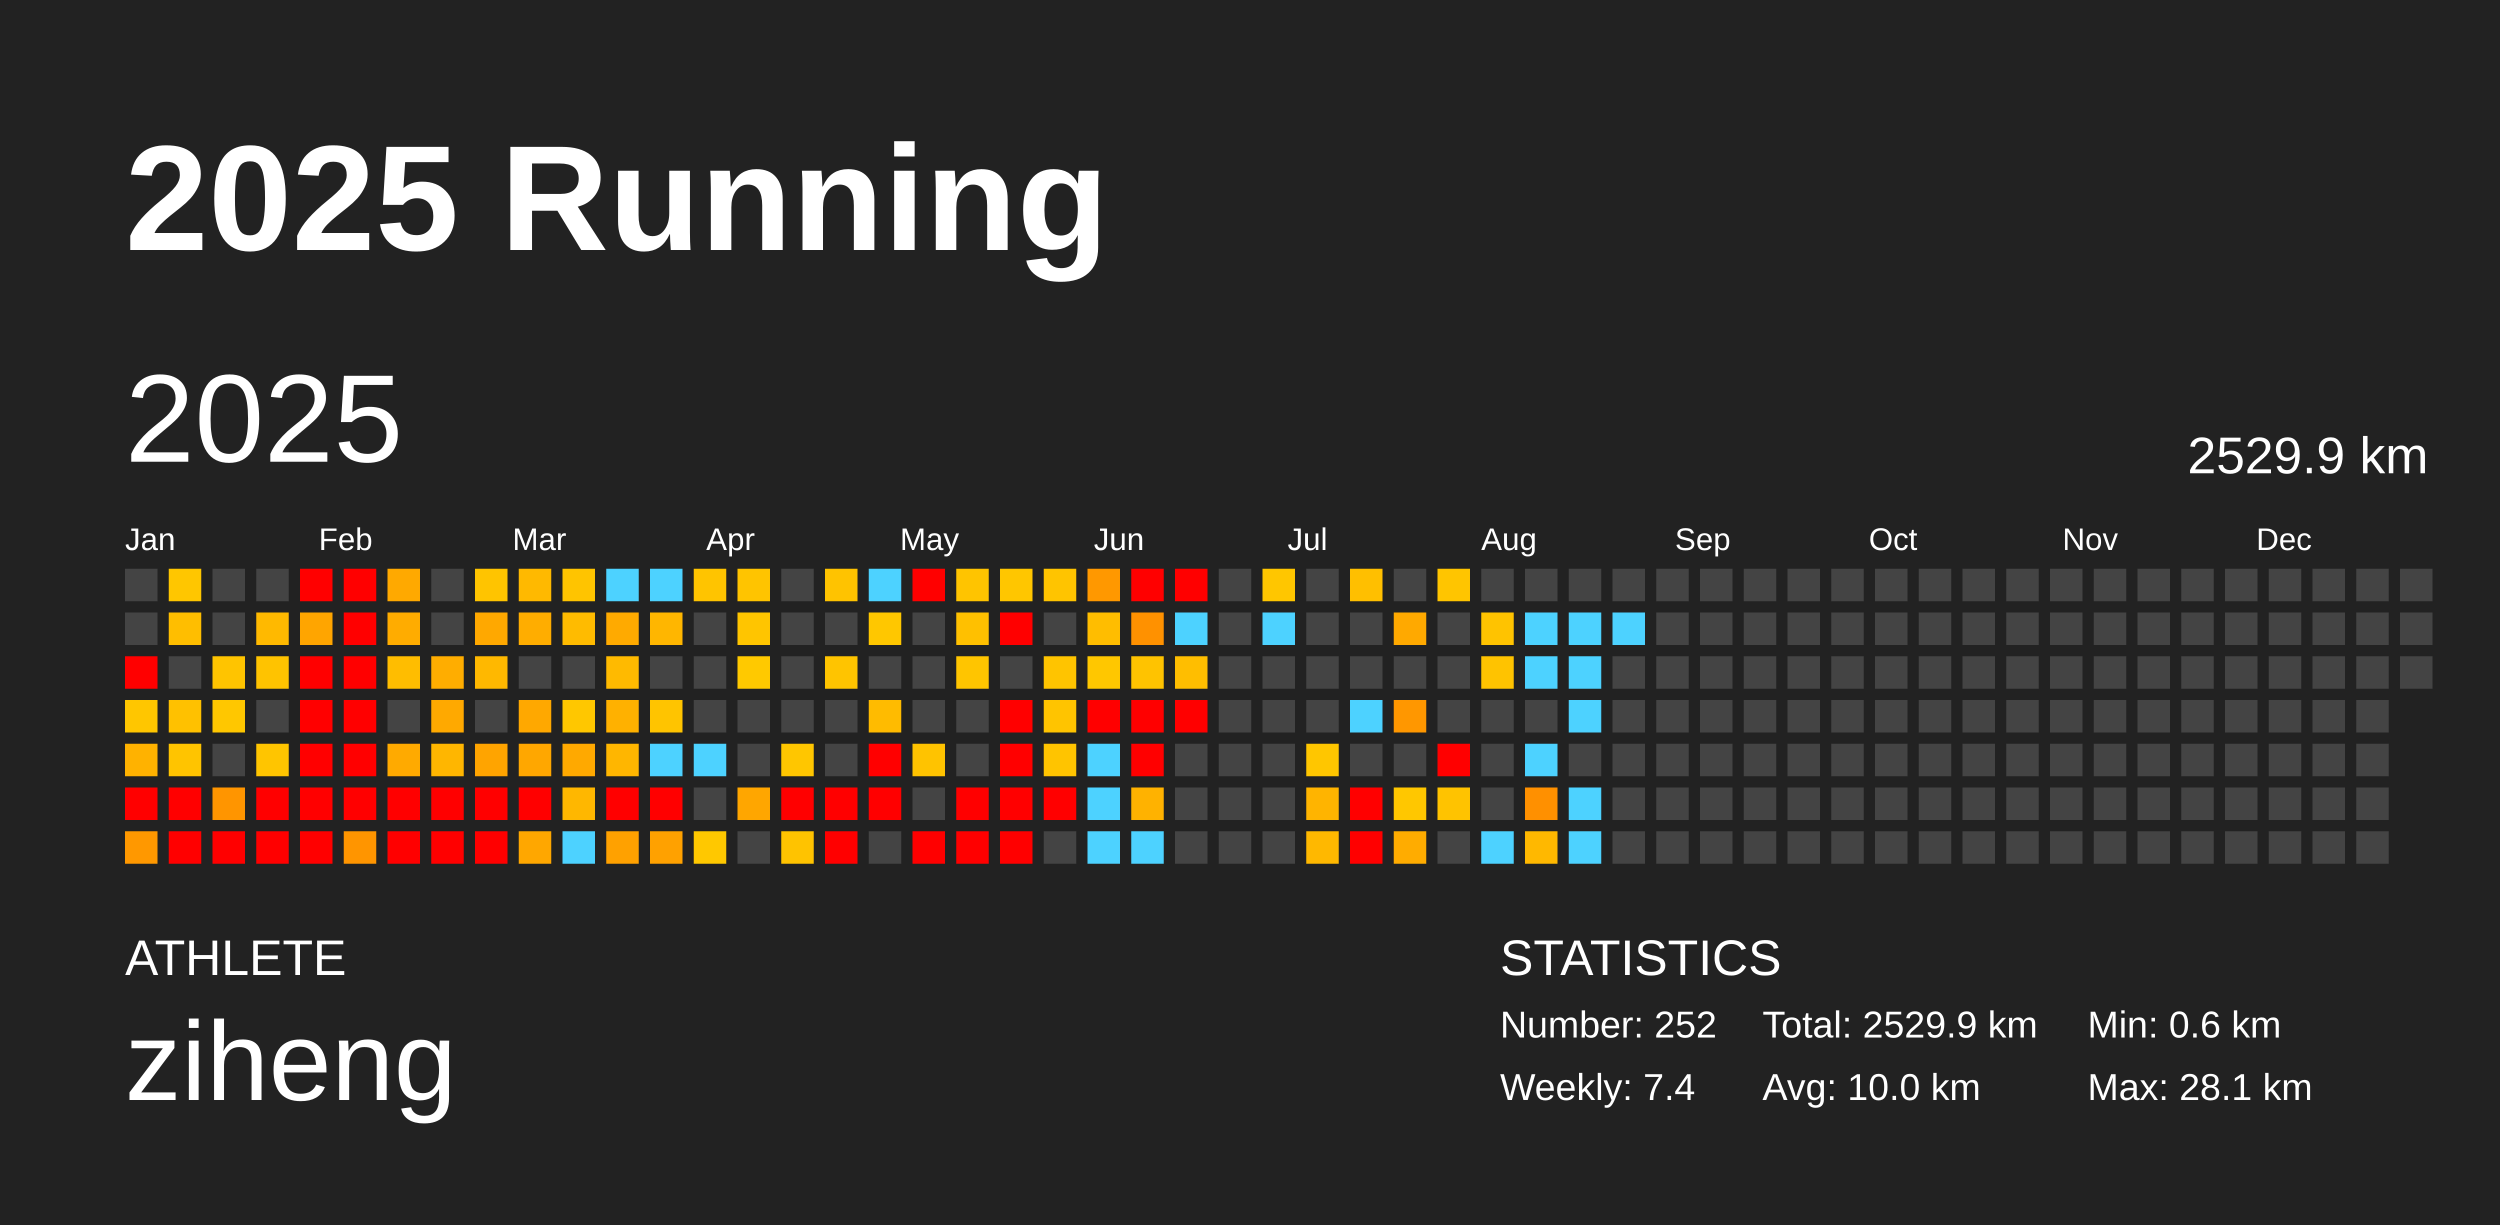
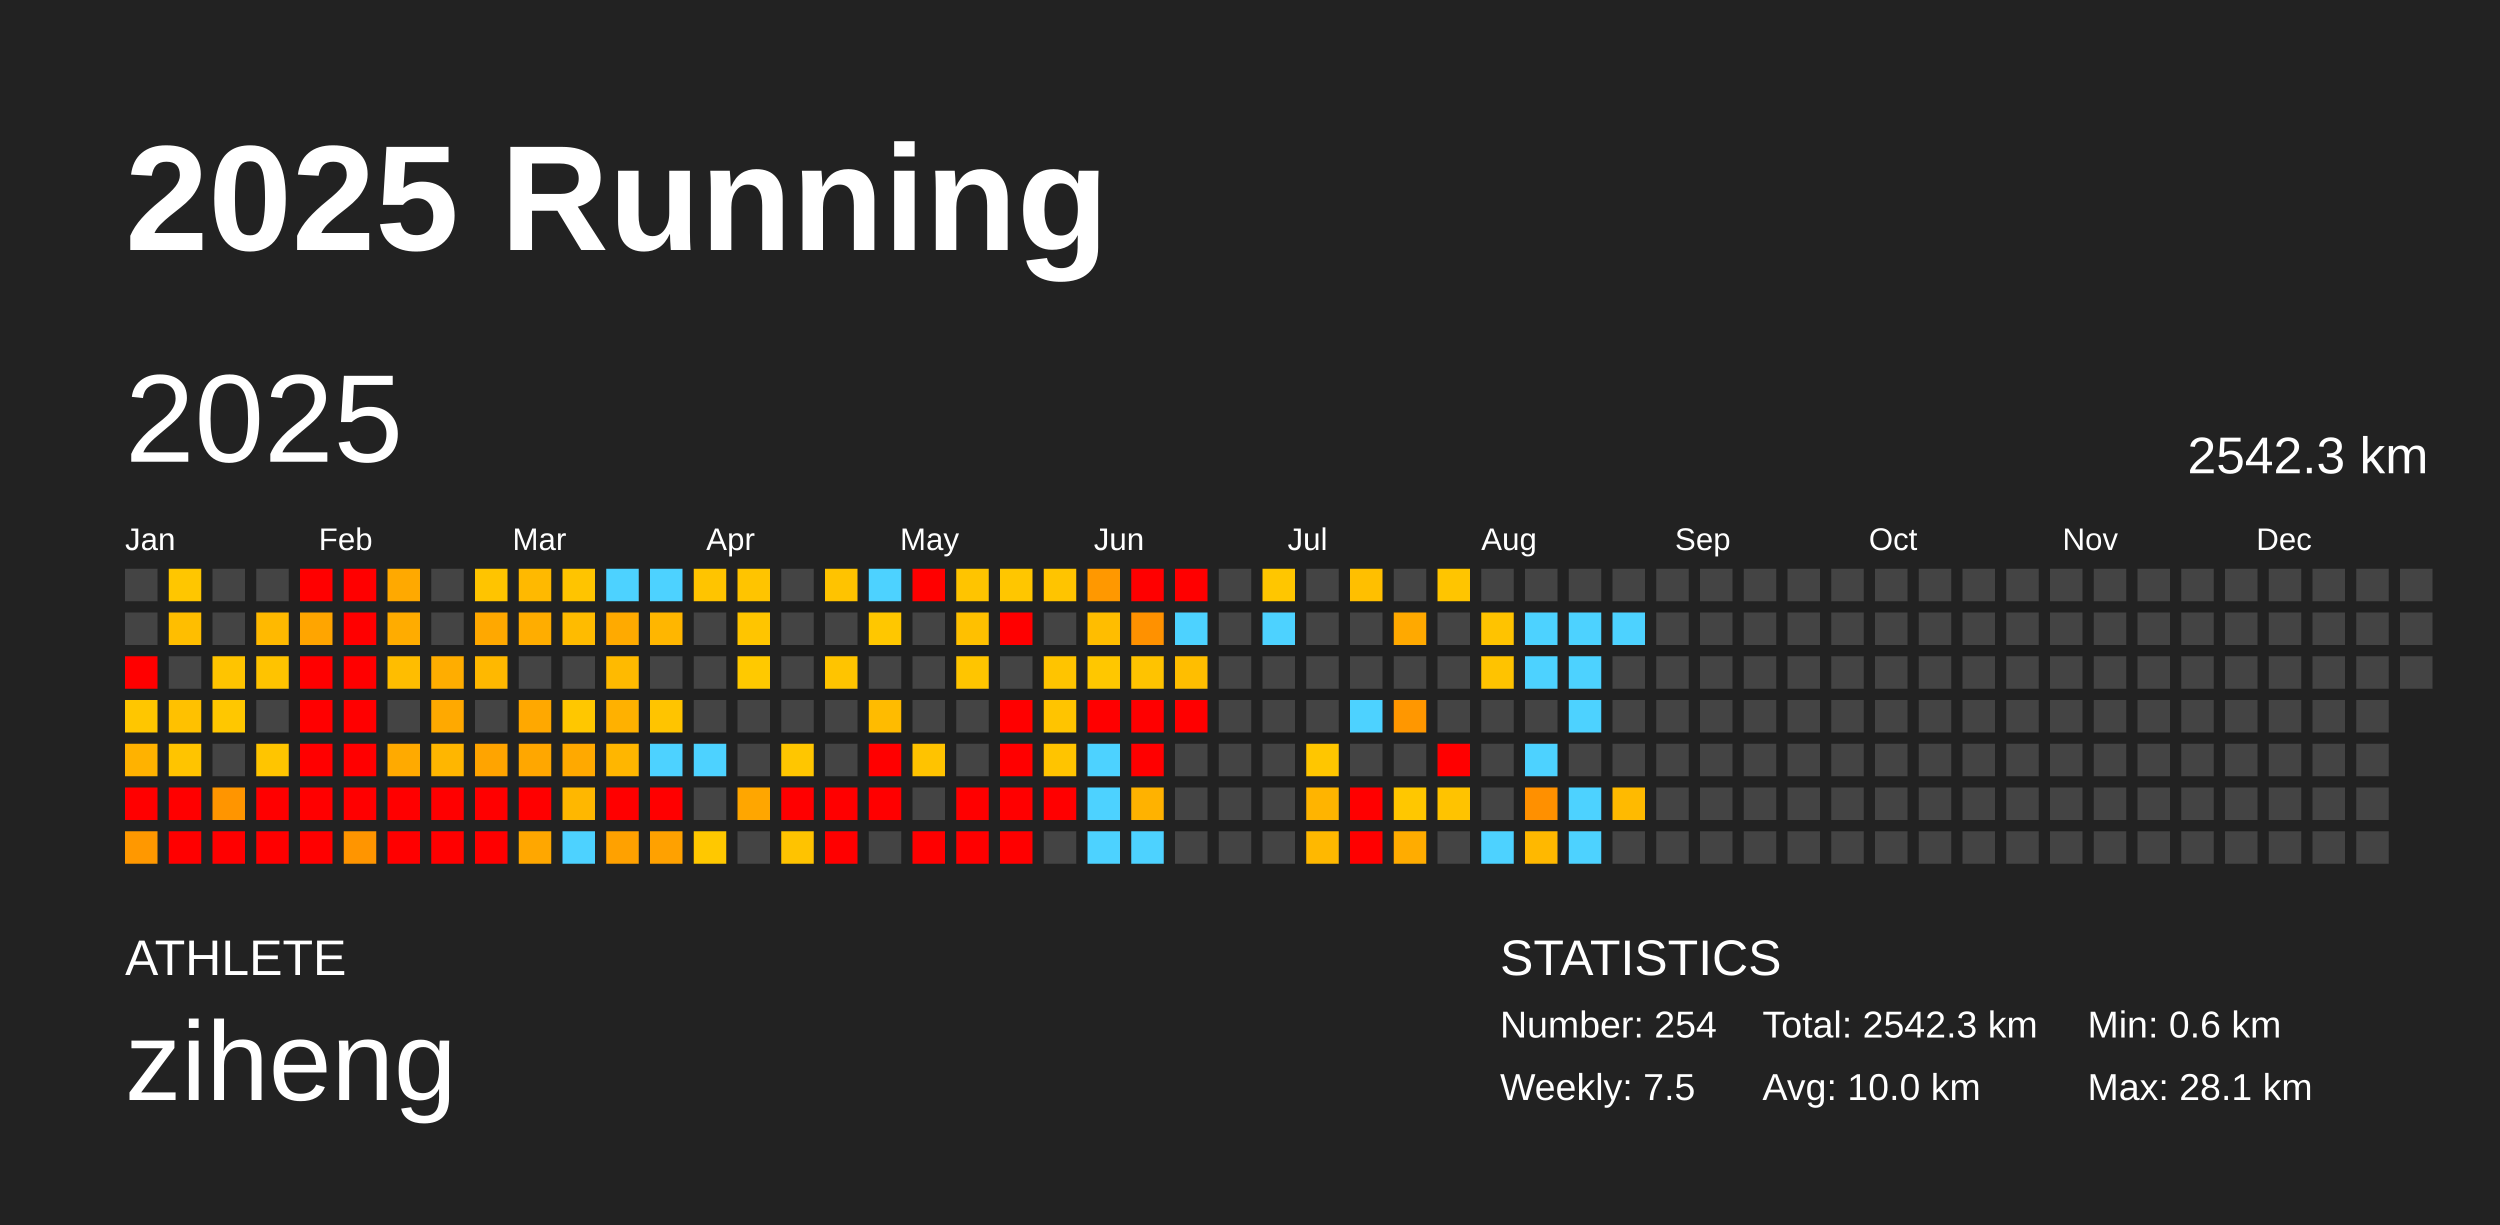
<svg xmlns="http://www.w3.org/2000/svg" baseProfile="full" height="98mm" version="1.1" viewBox="0,0,200,98" width="200mm">
  <defs />
  <rect fill="#222222" height="98" width="200" x="0" y="0" />
  <text fill="#FFFFFF" style="font-size:12px; font-family:Arial; font-weight:bold;" x="10" y="20">2025 Running</text>
  <text fill="#FFFFFF" style="font-size:4px; font-family:Arial" x="10" y="78">ATHLETE</text>
  <text fill="#FFFFFF" style="font-size:9px; font-family:Arial" x="10" y="88">ziheng</text>
  <text fill="#FFFFFF" style="font-size:4px; font-family:Arial" x="120" y="78">STATISTICS</text>
-   <text fill="#FFFFFF" style="font-size:3px; font-family:Arial" x="120" y="83">Number: 252</text>
-   <text fill="#FFFFFF" style="font-size:3px; font-family:Arial" x="120" y="88">Weekly: 7.4</text>
-   <text fill="#FFFFFF" style="font-size:3px; font-family:Arial" x="141" y="83">Total: 2529.9 km</text>
+   <text fill="#FFFFFF" style="font-size:3px; font-family:Arial" x="120" y="83">Number: 254</text>
+   <text fill="#FFFFFF" style="font-size:3px; font-family:Arial" x="120" y="88">Weekly: 7.5</text>
+   <text fill="#FFFFFF" style="font-size:3px; font-family:Arial" x="141" y="83">Total: 2542.3 km</text>
  <text fill="#FFFFFF" style="font-size:3px; font-family:Arial" x="141" y="88">Avg: 10.0 km</text>
  <text fill="#FFFFFF" style="font-size:3px; font-family:Arial" x="167" y="83">Min: 0.6 km</text>
  <text fill="#FFFFFF" style="font-size:3px; font-family:Arial" x="167" y="88">Max: 28.1 km</text>
  <text dominant-baseline="hanging" fill="#FFFFFF" style="font-size:10.0px; font-family:Arial;" x="10" y="30">2025</text>
-   <text dominant-baseline="hanging" fill="#FFFFFF" style="font-size:4.125px; font-family:Arial;" x="175" y="35">2529.9 km</text>
+   <text dominant-baseline="hanging" fill="#FFFFFF" style="font-size:4.125px; font-family:Arial;" x="175" y="35">2542.3 km</text>
  <text fill="#FFFFFF" style="font-size:2.5px; font-family:Arial" x="10.0" y="44">Jan</text>
  <text fill="#FFFFFF" style="font-size:2.5px; font-family:Arial" x="25.5" y="44">Feb</text>
  <text fill="#FFFFFF" style="font-size:2.5px; font-family:Arial" x="41.0" y="44">Mar</text>
  <text fill="#FFFFFF" style="font-size:2.5px; font-family:Arial" x="56.5" y="44">Apr</text>
  <text fill="#FFFFFF" style="font-size:2.5px; font-family:Arial" x="72.0" y="44">May</text>
  <text fill="#FFFFFF" style="font-size:2.5px; font-family:Arial" x="87.5" y="44">Jun</text>
  <text fill="#FFFFFF" style="font-size:2.5px; font-family:Arial" x="103.0" y="44">Jul</text>
  <text fill="#FFFFFF" style="font-size:2.5px; font-family:Arial" x="118.5" y="44">Aug</text>
  <text fill="#FFFFFF" style="font-size:2.5px; font-family:Arial" x="134.0" y="44">Sep</text>
  <text fill="#FFFFFF" style="font-size:2.5px; font-family:Arial" x="149.5" y="44">Oct</text>
  <text fill="#FFFFFF" style="font-size:2.5px; font-family:Arial" x="165.0" y="44">Nov</text>
  <text fill="#FFFFFF" style="font-size:2.5px; font-family:Arial" x="180.5" y="44">Dec</text>
  <rect fill="#444444" height="2.6" width="2.6" x="10.0" y="45.5" />
  <rect fill="#444444" height="2.6" width="2.6" x="10.0" y="49.0" />
  <rect fill="red" height="2.6" width="2.6" x="10.0" y="52.5" />
  <rect fill="#ffc600" height="2.6" width="2.6" x="10.0" y="56.0" />
  <rect fill="#ffb200" height="2.6" width="2.6" x="10.0" y="59.5" />
  <rect fill="red" height="2.6" width="2.6" x="10.0" y="63.0" />
  <rect fill="#ff9800" height="2.6" width="2.6" x="10.0" y="66.5" />
  <rect fill="#ffc600" height="2.6" width="2.6" x="13.5" y="45.5" />
  <rect fill="#ffbe00" height="2.6" width="2.6" x="13.5" y="49.0" />
  <rect fill="#444444" height="2.6" width="2.6" x="13.5" y="52.5" />
  <rect fill="#ffc100" height="2.6" width="2.6" x="13.5" y="56.0" />
  <rect fill="#ffc400" height="2.6" width="2.6" x="13.5" y="59.5" />
  <rect fill="red" height="2.6" width="2.6" x="13.5" y="63.0" />
  <rect fill="red" height="2.6" width="2.6" x="13.5" y="66.5" />
  <rect fill="#444444" height="2.6" width="2.6" x="17.0" y="45.5" />
  <rect fill="#444444" height="2.6" width="2.6" x="17.0" y="49.0" />
  <rect fill="#ffc400" height="2.6" width="2.6" x="17.0" y="52.5" />
  <rect fill="#ffc700" height="2.6" width="2.6" x="17.0" y="56.0" />
  <rect fill="#444444" height="2.6" width="2.6" x="17.0" y="59.5" />
  <rect fill="#ff9500" height="2.6" width="2.6" x="17.0" y="63.0" />
  <rect fill="red" height="2.6" width="2.6" x="17.0" y="66.5" />
  <rect fill="#444444" height="2.6" width="2.6" x="20.5" y="45.5" />
  <rect fill="#ffb900" height="2.6" width="2.6" x="20.5" y="49.0" />
  <rect fill="#ffc300" height="2.6" width="2.6" x="20.5" y="52.5" />
  <rect fill="#444444" height="2.6" width="2.6" x="20.5" y="56.0" />
  <rect fill="#ffc500" height="2.6" width="2.6" x="20.5" y="59.5" />
  <rect fill="red" height="2.6" width="2.6" x="20.5" y="63.0" />
  <rect fill="red" height="2.6" width="2.6" x="20.5" y="66.5" />
  <rect fill="red" height="2.6" width="2.6" x="24.0" y="45.5" />
  <rect fill="#ffa500" height="2.6" width="2.6" x="24.0" y="49.0" />
  <rect fill="red" height="2.6" width="2.6" x="24.0" y="52.5" />
  <rect fill="red" height="2.6" width="2.6" x="24.0" y="56.0" />
  <rect fill="red" height="2.6" width="2.6" x="24.0" y="59.5" />
  <rect fill="red" height="2.6" width="2.6" x="24.0" y="63.0" />
  <rect fill="red" height="2.6" width="2.6" x="24.0" y="66.5" />
  <rect fill="red" height="2.6" width="2.6" x="27.5" y="45.5" />
  <rect fill="red" height="2.6" width="2.6" x="27.5" y="49.0" />
  <rect fill="red" height="2.6" width="2.6" x="27.5" y="52.5" />
  <rect fill="red" height="2.6" width="2.6" x="27.5" y="56.0" />
  <rect fill="red" height="2.6" width="2.6" x="27.5" y="59.5" />
  <rect fill="red" height="2.6" width="2.6" x="27.5" y="63.0" />
  <rect fill="#ff9500" height="2.6" width="2.6" x="27.5" y="66.5" />
  <rect fill="#ffa900" height="2.6" width="2.6" x="31.0" y="45.5" />
  <rect fill="#ffac00" height="2.6" width="2.6" x="31.0" y="49.0" />
  <rect fill="#ffbd00" height="2.6" width="2.6" x="31.0" y="52.5" />
  <rect fill="#444444" height="2.6" width="2.6" x="31.0" y="56.0" />
  <rect fill="#ffaa00" height="2.6" width="2.6" x="31.0" y="59.5" />
  <rect fill="red" height="2.6" width="2.6" x="31.0" y="63.0" />
  <rect fill="red" height="2.6" width="2.6" x="31.0" y="66.5" />
  <rect fill="#444444" height="2.6" width="2.6" x="34.5" y="45.5" />
  <rect fill="#444444" height="2.6" width="2.6" x="34.5" y="49.0" />
  <rect fill="#ffad00" height="2.6" width="2.6" x="34.5" y="52.5" />
  <rect fill="#ffa900" height="2.6" width="2.6" x="34.5" y="56.0" />
  <rect fill="#ffb600" height="2.6" width="2.6" x="34.5" y="59.5" />
  <rect fill="red" height="2.6" width="2.6" x="34.5" y="63.0" />
  <rect fill="red" height="2.6" width="2.6" x="34.5" y="66.5" />
  <rect fill="#ffc400" height="2.6" width="2.6" x="38.0" y="45.5" />
  <rect fill="#ffa800" height="2.6" width="2.6" x="38.0" y="49.0" />
  <rect fill="#ffb800" height="2.6" width="2.6" x="38.0" y="52.5" />
  <rect fill="#444444" height="2.6" width="2.6" x="38.0" y="56.0" />
  <rect fill="#ffa400" height="2.6" width="2.6" x="38.0" y="59.5" />
  <rect fill="red" height="2.6" width="2.6" x="38.0" y="63.0" />
  <rect fill="red" height="2.6" width="2.6" x="38.0" y="66.5" />
  <rect fill="#ffb900" height="2.6" width="2.6" x="41.5" y="45.5" />
  <rect fill="#ffad00" height="2.6" width="2.6" x="41.5" y="49.0" />
  <rect fill="#444444" height="2.6" width="2.6" x="41.5" y="52.5" />
  <rect fill="#ffa800" height="2.6" width="2.6" x="41.5" y="56.0" />
  <rect fill="#ffa700" height="2.6" width="2.6" x="41.5" y="59.5" />
  <rect fill="red" height="2.6" width="2.6" x="41.5" y="63.0" />
  <rect fill="#ffa700" height="2.6" width="2.6" x="41.5" y="66.5" />
  <rect fill="#ffc400" height="2.6" width="2.6" x="45.0" y="45.5" />
  <rect fill="#ffbb00" height="2.6" width="2.6" x="45.0" y="49.0" />
  <rect fill="#444444" height="2.6" width="2.6" x="45.0" y="52.5" />
  <rect fill="#ffc700" height="2.6" width="2.6" x="45.0" y="56.0" />
  <rect fill="#ffa900" height="2.6" width="2.6" x="45.0" y="59.5" />
  <rect fill="#ffb700" height="2.6" width="2.6" x="45.0" y="63.0" />
  <rect fill="#4dd2ff" height="2.6" width="2.6" x="45.0" y="66.5" />
  <rect fill="#4dd2ff" height="2.6" width="2.6" x="48.5" y="45.5" />
  <rect fill="#ffaa00" height="2.6" width="2.6" x="48.5" y="49.0" />
  <rect fill="#ffba00" height="2.6" width="2.6" x="48.5" y="52.5" />
  <rect fill="#ffb100" height="2.6" width="2.6" x="48.5" y="56.0" />
  <rect fill="#ffb600" height="2.6" width="2.6" x="48.5" y="59.5" />
  <rect fill="red" height="2.6" width="2.6" x="48.5" y="63.0" />
  <rect fill="#ffa100" height="2.6" width="2.6" x="48.5" y="66.5" />
  <rect fill="#4dd2ff" height="2.6" width="2.6" x="52.0" y="45.5" />
  <rect fill="#ffb600" height="2.6" width="2.6" x="52.0" y="49.0" />
  <rect fill="#444444" height="2.6" width="2.6" x="52.0" y="52.5" />
  <rect fill="#ffc400" height="2.6" width="2.6" x="52.0" y="56.0" />
  <rect fill="#4dd2ff" height="2.6" width="2.6" x="52.0" y="59.5" />
  <rect fill="red" height="2.6" width="2.6" x="52.0" y="63.0" />
  <rect fill="#ffa100" height="2.6" width="2.6" x="52.0" y="66.5" />
  <rect fill="#ffc400" height="2.6" width="2.6" x="55.5" y="45.5" />
  <rect fill="#444444" height="2.6" width="2.6" x="55.5" y="49.0" />
  <rect fill="#444444" height="2.6" width="2.6" x="55.5" y="52.5" />
  <rect fill="#444444" height="2.6" width="2.6" x="55.5" y="56.0" />
  <rect fill="#4dd2ff" height="2.6" width="2.6" x="55.5" y="59.5" />
  <rect fill="#444444" height="2.6" width="2.6" x="55.5" y="63.0" />
  <rect fill="#ffc800" height="2.6" width="2.6" x="55.5" y="66.5" />
  <rect fill="#ffc400" height="2.6" width="2.6" x="59.0" y="45.5" />
  <rect fill="#ffc500" height="2.6" width="2.6" x="59.0" y="49.0" />
  <rect fill="#ffc900" height="2.6" width="2.6" x="59.0" y="52.5" />
  <rect fill="#444444" height="2.6" width="2.6" x="59.0" y="56.0" />
  <rect fill="#444444" height="2.6" width="2.6" x="59.0" y="59.5" />
  <rect fill="#ffa600" height="2.6" width="2.6" x="59.0" y="63.0" />
  <rect fill="#444444" height="2.6" width="2.6" x="59.0" y="66.5" />
  <rect fill="#444444" height="2.6" width="2.6" x="62.5" y="45.5" />
  <rect fill="#444444" height="2.6" width="2.6" x="62.5" y="49.0" />
  <rect fill="#444444" height="2.6" width="2.6" x="62.5" y="52.5" />
  <rect fill="#444444" height="2.6" width="2.6" x="62.5" y="56.0" />
  <rect fill="#ffc600" height="2.6" width="2.6" x="62.5" y="59.5" />
  <rect fill="red" height="2.6" width="2.6" x="62.5" y="63.0" />
  <rect fill="#ffc300" height="2.6" width="2.6" x="62.5" y="66.5" />
  <rect fill="#ffc300" height="2.6" width="2.6" x="66.0" y="45.5" />
  <rect fill="#444444" height="2.6" width="2.6" x="66.0" y="49.0" />
  <rect fill="#ffc400" height="2.6" width="2.6" x="66.0" y="52.5" />
  <rect fill="#444444" height="2.6" width="2.6" x="66.0" y="56.0" />
  <rect fill="#444444" height="2.6" width="2.6" x="66.0" y="59.5" />
  <rect fill="red" height="2.6" width="2.6" x="66.0" y="63.0" />
  <rect fill="red" height="2.6" width="2.6" x="66.0" y="66.5" />
  <rect fill="#4dd2ff" height="2.6" width="2.6" x="69.5" y="45.5" />
  <rect fill="#ffc700" height="2.6" width="2.6" x="69.5" y="49.0" />
  <rect fill="#444444" height="2.6" width="2.6" x="69.5" y="52.5" />
  <rect fill="#ffbb00" height="2.6" width="2.6" x="69.5" y="56.0" />
  <rect fill="red" height="2.6" width="2.6" x="69.5" y="59.5" />
  <rect fill="red" height="2.6" width="2.6" x="69.5" y="63.0" />
  <rect fill="#444444" height="2.6" width="2.6" x="69.5" y="66.5" />
  <rect fill="red" height="2.6" width="2.6" x="73.0" y="45.5" />
  <rect fill="#444444" height="2.6" width="2.6" x="73.0" y="49.0" />
  <rect fill="#444444" height="2.6" width="2.6" x="73.0" y="52.5" />
  <rect fill="#444444" height="2.6" width="2.6" x="73.0" y="56.0" />
  <rect fill="#ffc300" height="2.6" width="2.6" x="73.0" y="59.5" />
  <rect fill="#444444" height="2.6" width="2.6" x="73.0" y="63.0" />
  <rect fill="red" height="2.6" width="2.6" x="73.0" y="66.5" />
  <rect fill="#ffc400" height="2.6" width="2.6" x="76.5" y="45.5" />
  <rect fill="#ffc000" height="2.6" width="2.6" x="76.5" y="49.0" />
  <rect fill="#ffc500" height="2.6" width="2.6" x="76.5" y="52.5" />
  <rect fill="#444444" height="2.6" width="2.6" x="76.5" y="56.0" />
  <rect fill="#444444" height="2.6" width="2.6" x="76.5" y="59.5" />
  <rect fill="red" height="2.6" width="2.6" x="76.5" y="63.0" />
  <rect fill="red" height="2.6" width="2.6" x="76.5" y="66.5" />
  <rect fill="#ffc600" height="2.6" width="2.6" x="80.0" y="45.5" />
  <rect fill="red" height="2.6" width="2.6" x="80.0" y="49.0" />
  <rect fill="#444444" height="2.6" width="2.6" x="80.0" y="52.5" />
  <rect fill="red" height="2.6" width="2.6" x="80.0" y="56.0" />
  <rect fill="red" height="2.6" width="2.6" x="80.0" y="59.5" />
  <rect fill="red" height="2.6" width="2.6" x="80.0" y="63.0" />
  <rect fill="red" height="2.6" width="2.6" x="80.0" y="66.5" />
  <rect fill="#ffc400" height="2.6" width="2.6" x="83.5" y="45.5" />
  <rect fill="#444444" height="2.6" width="2.6" x="83.5" y="49.0" />
  <rect fill="#ffc400" height="2.6" width="2.6" x="83.5" y="52.5" />
  <rect fill="#ffc400" height="2.6" width="2.6" x="83.5" y="56.0" />
  <rect fill="#ffc400" height="2.6" width="2.6" x="83.5" y="59.5" />
  <rect fill="red" height="2.6" width="2.6" x="83.5" y="63.0" />
  <rect fill="#444444" height="2.6" width="2.6" x="83.5" y="66.5" />
  <rect fill="#ff9800" height="2.6" width="2.6" x="87.0" y="45.5" />
  <rect fill="#ffbd00" height="2.6" width="2.6" x="87.0" y="49.0" />
  <rect fill="#ffc700" height="2.6" width="2.6" x="87.0" y="52.5" />
  <rect fill="red" height="2.6" width="2.6" x="87.0" y="56.0" />
  <rect fill="#4dd2ff" height="2.6" width="2.6" x="87.0" y="59.5" />
  <rect fill="#4dd2ff" height="2.6" width="2.6" x="87.0" y="63.0" />
  <rect fill="#4dd2ff" height="2.6" width="2.6" x="87.0" y="66.5" />
  <rect fill="red" height="2.6" width="2.6" x="90.5" y="45.5" />
  <rect fill="#ff9100" height="2.6" width="2.6" x="90.5" y="49.0" />
  <rect fill="#ffc300" height="2.6" width="2.6" x="90.5" y="52.5" />
  <rect fill="red" height="2.6" width="2.6" x="90.5" y="56.0" />
  <rect fill="red" height="2.6" width="2.6" x="90.5" y="59.5" />
  <rect fill="#ffb200" height="2.6" width="2.6" x="90.5" y="63.0" />
  <rect fill="#4dd2ff" height="2.6" width="2.6" x="90.5" y="66.5" />
  <rect fill="red" height="2.6" width="2.6" x="94.0" y="45.5" />
  <rect fill="#4dd2ff" height="2.6" width="2.6" x="94.0" y="49.0" />
  <rect fill="#ffbe00" height="2.6" width="2.6" x="94.0" y="52.5" />
  <rect fill="red" height="2.6" width="2.6" x="94.0" y="56.0" />
  <rect fill="#444444" height="2.6" width="2.6" x="94.0" y="59.5" />
  <rect fill="#444444" height="2.6" width="2.6" x="94.0" y="63.0" />
  <rect fill="#444444" height="2.6" width="2.6" x="94.0" y="66.5" />
  <rect fill="#444444" height="2.6" width="2.6" x="97.5" y="45.5" />
  <rect fill="#444444" height="2.6" width="2.6" x="97.5" y="49.0" />
  <rect fill="#444444" height="2.6" width="2.6" x="97.5" y="52.5" />
  <rect fill="#444444" height="2.6" width="2.6" x="97.5" y="56.0" />
  <rect fill="#444444" height="2.6" width="2.6" x="97.5" y="59.5" />
  <rect fill="#444444" height="2.6" width="2.6" x="97.5" y="63.0" />
  <rect fill="#444444" height="2.6" width="2.6" x="97.5" y="66.5" />
  <rect fill="#ffc600" height="2.6" width="2.6" x="101.0" y="45.5" />
  <rect fill="#4dd2ff" height="2.6" width="2.6" x="101.0" y="49.0" />
  <rect fill="#444444" height="2.6" width="2.6" x="101.0" y="52.5" />
  <rect fill="#444444" height="2.6" width="2.6" x="101.0" y="56.0" />
  <rect fill="#444444" height="2.6" width="2.6" x="101.0" y="59.5" />
  <rect fill="#444444" height="2.6" width="2.6" x="101.0" y="63.0" />
  <rect fill="#444444" height="2.6" width="2.6" x="101.0" y="66.5" />
  <rect fill="#444444" height="2.6" width="2.6" x="104.5" y="45.5" />
  <rect fill="#444444" height="2.6" width="2.6" x="104.5" y="49.0" />
  <rect fill="#444444" height="2.6" width="2.6" x="104.5" y="52.5" />
  <rect fill="#444444" height="2.6" width="2.6" x="104.5" y="56.0" />
  <rect fill="#ffc600" height="2.6" width="2.6" x="104.5" y="59.5" />
  <rect fill="#ffb400" height="2.6" width="2.6" x="104.5" y="63.0" />
  <rect fill="#ffb800" height="2.6" width="2.6" x="104.5" y="66.5" />
  <rect fill="#ffbf00" height="2.6" width="2.6" x="108.0" y="45.5" />
  <rect fill="#444444" height="2.6" width="2.6" x="108.0" y="49.0" />
  <rect fill="#444444" height="2.6" width="2.6" x="108.0" y="52.5" />
  <rect fill="#4dd2ff" height="2.6" width="2.6" x="108.0" y="56.0" />
  <rect fill="#444444" height="2.6" width="2.6" x="108.0" y="59.5" />
  <rect fill="red" height="2.6" width="2.6" x="108.0" y="63.0" />
  <rect fill="red" height="2.6" width="2.6" x="108.0" y="66.5" />
  <rect fill="#444444" height="2.6" width="2.6" x="111.5" y="45.5" />
  <rect fill="#ffa900" height="2.6" width="2.6" x="111.5" y="49.0" />
  <rect fill="#444444" height="2.6" width="2.6" x="111.5" y="52.5" />
  <rect fill="#ff9700" height="2.6" width="2.6" x="111.5" y="56.0" />
  <rect fill="#444444" height="2.6" width="2.6" x="111.5" y="59.5" />
  <rect fill="#ffc700" height="2.6" width="2.6" x="111.5" y="63.0" />
  <rect fill="#ffac00" height="2.6" width="2.6" x="111.5" y="66.5" />
  <rect fill="#ffc500" height="2.6" width="2.6" x="115.0" y="45.5" />
  <rect fill="#444444" height="2.6" width="2.6" x="115.0" y="49.0" />
  <rect fill="#444444" height="2.6" width="2.6" x="115.0" y="52.5" />
  <rect fill="#444444" height="2.6" width="2.6" x="115.0" y="56.0" />
  <rect fill="red" height="2.6" width="2.6" x="115.0" y="59.5" />
  <rect fill="#ffc300" height="2.6" width="2.6" x="115.0" y="63.0" />
  <rect fill="#444444" height="2.6" width="2.6" x="115.0" y="66.5" />
  <rect fill="#444444" height="2.6" width="2.6" x="118.5" y="45.5" />
  <rect fill="#ffc300" height="2.6" width="2.6" x="118.5" y="49.0" />
  <rect fill="#ffc300" height="2.6" width="2.6" x="118.5" y="52.5" />
  <rect fill="#444444" height="2.6" width="2.6" x="118.5" y="56.0" />
  <rect fill="#444444" height="2.6" width="2.6" x="118.5" y="59.5" />
  <rect fill="#444444" height="2.6" width="2.6" x="118.5" y="63.0" />
  <rect fill="#4dd2ff" height="2.6" width="2.6" x="118.5" y="66.5" />
  <rect fill="#444444" height="2.6" width="2.6" x="122.0" y="45.5" />
  <rect fill="#4dd2ff" height="2.6" width="2.6" x="122.0" y="49.0" />
  <rect fill="#4dd2ff" height="2.6" width="2.6" x="122.0" y="52.5" />
  <rect fill="#444444" height="2.6" width="2.6" x="122.0" y="56.0" />
  <rect fill="#4dd2ff" height="2.6" width="2.6" x="122.0" y="59.5" />
  <rect fill="#ff9000" height="2.6" width="2.6" x="122.0" y="63.0" />
  <rect fill="#ffb800" height="2.6" width="2.6" x="122.0" y="66.5" />
  <rect fill="#444444" height="2.6" width="2.6" x="125.5" y="45.5" />
  <rect fill="#4dd2ff" height="2.6" width="2.6" x="125.5" y="49.0" />
  <rect fill="#4dd2ff" height="2.6" width="2.6" x="125.5" y="52.5" />
  <rect fill="#4dd2ff" height="2.6" width="2.6" x="125.5" y="56.0" />
  <rect fill="#444444" height="2.6" width="2.6" x="125.5" y="59.5" />
  <rect fill="#4dd2ff" height="2.6" width="2.6" x="125.5" y="63.0" />
  <rect fill="#4dd2ff" height="2.6" width="2.6" x="125.5" y="66.5" />
  <rect fill="#444444" height="2.6" width="2.6" x="129.0" y="45.5" />
  <rect fill="#4dd2ff" height="2.6" width="2.6" x="129.0" y="49.0" />
  <rect fill="#444444" height="2.6" width="2.6" x="129.0" y="52.5" />
  <rect fill="#444444" height="2.6" width="2.6" x="129.0" y="56.0" />
  <rect fill="#444444" height="2.6" width="2.6" x="129.0" y="59.5" />
-   <rect fill="#444444" height="2.6" width="2.6" x="129.0" y="63.0" />
+   <rect fill="#ffba00" height="2.6" width="2.6" x="129.0" y="63.0" />
  <rect fill="#444444" height="2.6" width="2.6" x="129.0" y="66.5" />
  <rect fill="#444444" height="2.6" width="2.6" x="132.5" y="45.5" />
  <rect fill="#444444" height="2.6" width="2.6" x="132.5" y="49.0" />
  <rect fill="#444444" height="2.6" width="2.6" x="132.5" y="52.5" />
  <rect fill="#444444" height="2.6" width="2.6" x="132.5" y="56.0" />
  <rect fill="#444444" height="2.6" width="2.6" x="132.5" y="59.5" />
  <rect fill="#444444" height="2.6" width="2.6" x="132.5" y="63.0" />
  <rect fill="#444444" height="2.6" width="2.6" x="132.5" y="66.5" />
  <rect fill="#444444" height="2.6" width="2.6" x="136.0" y="45.5" />
  <rect fill="#444444" height="2.6" width="2.6" x="136.0" y="49.0" />
  <rect fill="#444444" height="2.6" width="2.6" x="136.0" y="52.5" />
  <rect fill="#444444" height="2.6" width="2.6" x="136.0" y="56.0" />
  <rect fill="#444444" height="2.6" width="2.6" x="136.0" y="59.5" />
  <rect fill="#444444" height="2.6" width="2.6" x="136.0" y="63.0" />
  <rect fill="#444444" height="2.6" width="2.6" x="136.0" y="66.5" />
  <rect fill="#444444" height="2.6" width="2.6" x="139.5" y="45.5" />
  <rect fill="#444444" height="2.6" width="2.6" x="139.5" y="49.0" />
  <rect fill="#444444" height="2.6" width="2.6" x="139.5" y="52.5" />
  <rect fill="#444444" height="2.6" width="2.6" x="139.5" y="56.0" />
  <rect fill="#444444" height="2.6" width="2.6" x="139.5" y="59.5" />
  <rect fill="#444444" height="2.6" width="2.6" x="139.5" y="63.0" />
  <rect fill="#444444" height="2.6" width="2.6" x="139.5" y="66.5" />
  <rect fill="#444444" height="2.6" width="2.6" x="143.0" y="45.5" />
  <rect fill="#444444" height="2.6" width="2.6" x="143.0" y="49.0" />
  <rect fill="#444444" height="2.6" width="2.6" x="143.0" y="52.5" />
  <rect fill="#444444" height="2.6" width="2.6" x="143.0" y="56.0" />
  <rect fill="#444444" height="2.6" width="2.6" x="143.0" y="59.5" />
  <rect fill="#444444" height="2.6" width="2.6" x="143.0" y="63.0" />
  <rect fill="#444444" height="2.6" width="2.6" x="143.0" y="66.5" />
  <rect fill="#444444" height="2.6" width="2.6" x="146.5" y="45.5" />
  <rect fill="#444444" height="2.6" width="2.6" x="146.5" y="49.0" />
  <rect fill="#444444" height="2.6" width="2.6" x="146.5" y="52.5" />
  <rect fill="#444444" height="2.6" width="2.6" x="146.5" y="56.0" />
  <rect fill="#444444" height="2.6" width="2.6" x="146.5" y="59.5" />
  <rect fill="#444444" height="2.6" width="2.6" x="146.5" y="63.0" />
  <rect fill="#444444" height="2.6" width="2.6" x="146.5" y="66.5" />
  <rect fill="#444444" height="2.6" width="2.6" x="150.0" y="45.5" />
  <rect fill="#444444" height="2.6" width="2.6" x="150.0" y="49.0" />
  <rect fill="#444444" height="2.6" width="2.6" x="150.0" y="52.5" />
  <rect fill="#444444" height="2.6" width="2.6" x="150.0" y="56.0" />
  <rect fill="#444444" height="2.6" width="2.6" x="150.0" y="59.5" />
  <rect fill="#444444" height="2.6" width="2.6" x="150.0" y="63.0" />
  <rect fill="#444444" height="2.6" width="2.6" x="150.0" y="66.5" />
  <rect fill="#444444" height="2.6" width="2.6" x="153.5" y="45.5" />
  <rect fill="#444444" height="2.6" width="2.6" x="153.5" y="49.0" />
  <rect fill="#444444" height="2.6" width="2.6" x="153.5" y="52.5" />
  <rect fill="#444444" height="2.6" width="2.6" x="153.5" y="56.0" />
  <rect fill="#444444" height="2.6" width="2.6" x="153.5" y="59.5" />
  <rect fill="#444444" height="2.6" width="2.6" x="153.5" y="63.0" />
  <rect fill="#444444" height="2.6" width="2.6" x="153.5" y="66.5" />
  <rect fill="#444444" height="2.6" width="2.6" x="157.0" y="45.5" />
  <rect fill="#444444" height="2.6" width="2.6" x="157.0" y="49.0" />
  <rect fill="#444444" height="2.6" width="2.6" x="157.0" y="52.5" />
  <rect fill="#444444" height="2.6" width="2.6" x="157.0" y="56.0" />
  <rect fill="#444444" height="2.6" width="2.6" x="157.0" y="59.5" />
  <rect fill="#444444" height="2.6" width="2.6" x="157.0" y="63.0" />
  <rect fill="#444444" height="2.6" width="2.6" x="157.0" y="66.5" />
  <rect fill="#444444" height="2.6" width="2.6" x="160.5" y="45.5" />
  <rect fill="#444444" height="2.6" width="2.6" x="160.5" y="49.0" />
  <rect fill="#444444" height="2.6" width="2.6" x="160.5" y="52.5" />
  <rect fill="#444444" height="2.6" width="2.6" x="160.5" y="56.0" />
  <rect fill="#444444" height="2.6" width="2.6" x="160.5" y="59.5" />
  <rect fill="#444444" height="2.6" width="2.6" x="160.5" y="63.0" />
  <rect fill="#444444" height="2.6" width="2.6" x="160.5" y="66.5" />
  <rect fill="#444444" height="2.6" width="2.6" x="164.0" y="45.5" />
  <rect fill="#444444" height="2.6" width="2.6" x="164.0" y="49.0" />
  <rect fill="#444444" height="2.6" width="2.6" x="164.0" y="52.5" />
  <rect fill="#444444" height="2.6" width="2.6" x="164.0" y="56.0" />
  <rect fill="#444444" height="2.6" width="2.6" x="164.0" y="59.5" />
  <rect fill="#444444" height="2.6" width="2.6" x="164.0" y="63.0" />
  <rect fill="#444444" height="2.6" width="2.6" x="164.0" y="66.5" />
  <rect fill="#444444" height="2.6" width="2.6" x="167.5" y="45.5" />
  <rect fill="#444444" height="2.6" width="2.6" x="167.5" y="49.0" />
  <rect fill="#444444" height="2.6" width="2.6" x="167.5" y="52.5" />
  <rect fill="#444444" height="2.6" width="2.6" x="167.5" y="56.0" />
  <rect fill="#444444" height="2.6" width="2.6" x="167.5" y="59.5" />
  <rect fill="#444444" height="2.6" width="2.6" x="167.5" y="63.0" />
  <rect fill="#444444" height="2.6" width="2.6" x="167.5" y="66.5" />
  <rect fill="#444444" height="2.6" width="2.6" x="171.0" y="45.5" />
  <rect fill="#444444" height="2.6" width="2.6" x="171.0" y="49.0" />
  <rect fill="#444444" height="2.6" width="2.6" x="171.0" y="52.5" />
  <rect fill="#444444" height="2.6" width="2.6" x="171.0" y="56.0" />
  <rect fill="#444444" height="2.6" width="2.6" x="171.0" y="59.5" />
  <rect fill="#444444" height="2.6" width="2.6" x="171.0" y="63.0" />
  <rect fill="#444444" height="2.6" width="2.6" x="171.0" y="66.5" />
  <rect fill="#444444" height="2.6" width="2.6" x="174.5" y="45.5" />
  <rect fill="#444444" height="2.6" width="2.6" x="174.5" y="49.0" />
  <rect fill="#444444" height="2.6" width="2.6" x="174.5" y="52.5" />
  <rect fill="#444444" height="2.6" width="2.6" x="174.5" y="56.0" />
  <rect fill="#444444" height="2.6" width="2.6" x="174.5" y="59.5" />
  <rect fill="#444444" height="2.6" width="2.6" x="174.5" y="63.0" />
  <rect fill="#444444" height="2.6" width="2.6" x="174.5" y="66.5" />
  <rect fill="#444444" height="2.6" width="2.6" x="178.0" y="45.5" />
  <rect fill="#444444" height="2.6" width="2.6" x="178.0" y="49.0" />
  <rect fill="#444444" height="2.6" width="2.6" x="178.0" y="52.5" />
  <rect fill="#444444" height="2.6" width="2.6" x="178.0" y="56.0" />
  <rect fill="#444444" height="2.6" width="2.6" x="178.0" y="59.5" />
  <rect fill="#444444" height="2.6" width="2.6" x="178.0" y="63.0" />
  <rect fill="#444444" height="2.6" width="2.6" x="178.0" y="66.5" />
  <rect fill="#444444" height="2.6" width="2.6" x="181.5" y="45.5" />
  <rect fill="#444444" height="2.6" width="2.6" x="181.5" y="49.0" />
  <rect fill="#444444" height="2.6" width="2.6" x="181.5" y="52.5" />
  <rect fill="#444444" height="2.6" width="2.6" x="181.5" y="56.0" />
  <rect fill="#444444" height="2.6" width="2.6" x="181.5" y="59.5" />
  <rect fill="#444444" height="2.6" width="2.6" x="181.5" y="63.0" />
  <rect fill="#444444" height="2.6" width="2.6" x="181.5" y="66.5" />
  <rect fill="#444444" height="2.6" width="2.6" x="185.0" y="45.5" />
  <rect fill="#444444" height="2.6" width="2.6" x="185.0" y="49.0" />
  <rect fill="#444444" height="2.6" width="2.6" x="185.0" y="52.5" />
  <rect fill="#444444" height="2.6" width="2.6" x="185.0" y="56.0" />
  <rect fill="#444444" height="2.6" width="2.6" x="185.0" y="59.5" />
  <rect fill="#444444" height="2.6" width="2.6" x="185.0" y="63.0" />
  <rect fill="#444444" height="2.6" width="2.6" x="185.0" y="66.5" />
  <rect fill="#444444" height="2.6" width="2.6" x="188.5" y="45.5" />
  <rect fill="#444444" height="2.6" width="2.6" x="188.5" y="49.0" />
  <rect fill="#444444" height="2.6" width="2.6" x="188.5" y="52.5" />
  <rect fill="#444444" height="2.6" width="2.6" x="188.5" y="56.0" />
  <rect fill="#444444" height="2.6" width="2.6" x="188.5" y="59.5" />
  <rect fill="#444444" height="2.6" width="2.6" x="188.5" y="63.0" />
  <rect fill="#444444" height="2.6" width="2.6" x="188.5" y="66.5" />
  <rect fill="#444444" height="2.6" width="2.6" x="192.0" y="45.5" />
  <rect fill="#444444" height="2.6" width="2.6" x="192.0" y="49.0" />
  <rect fill="#444444" height="2.6" width="2.6" x="192.0" y="52.5" />
</svg>
